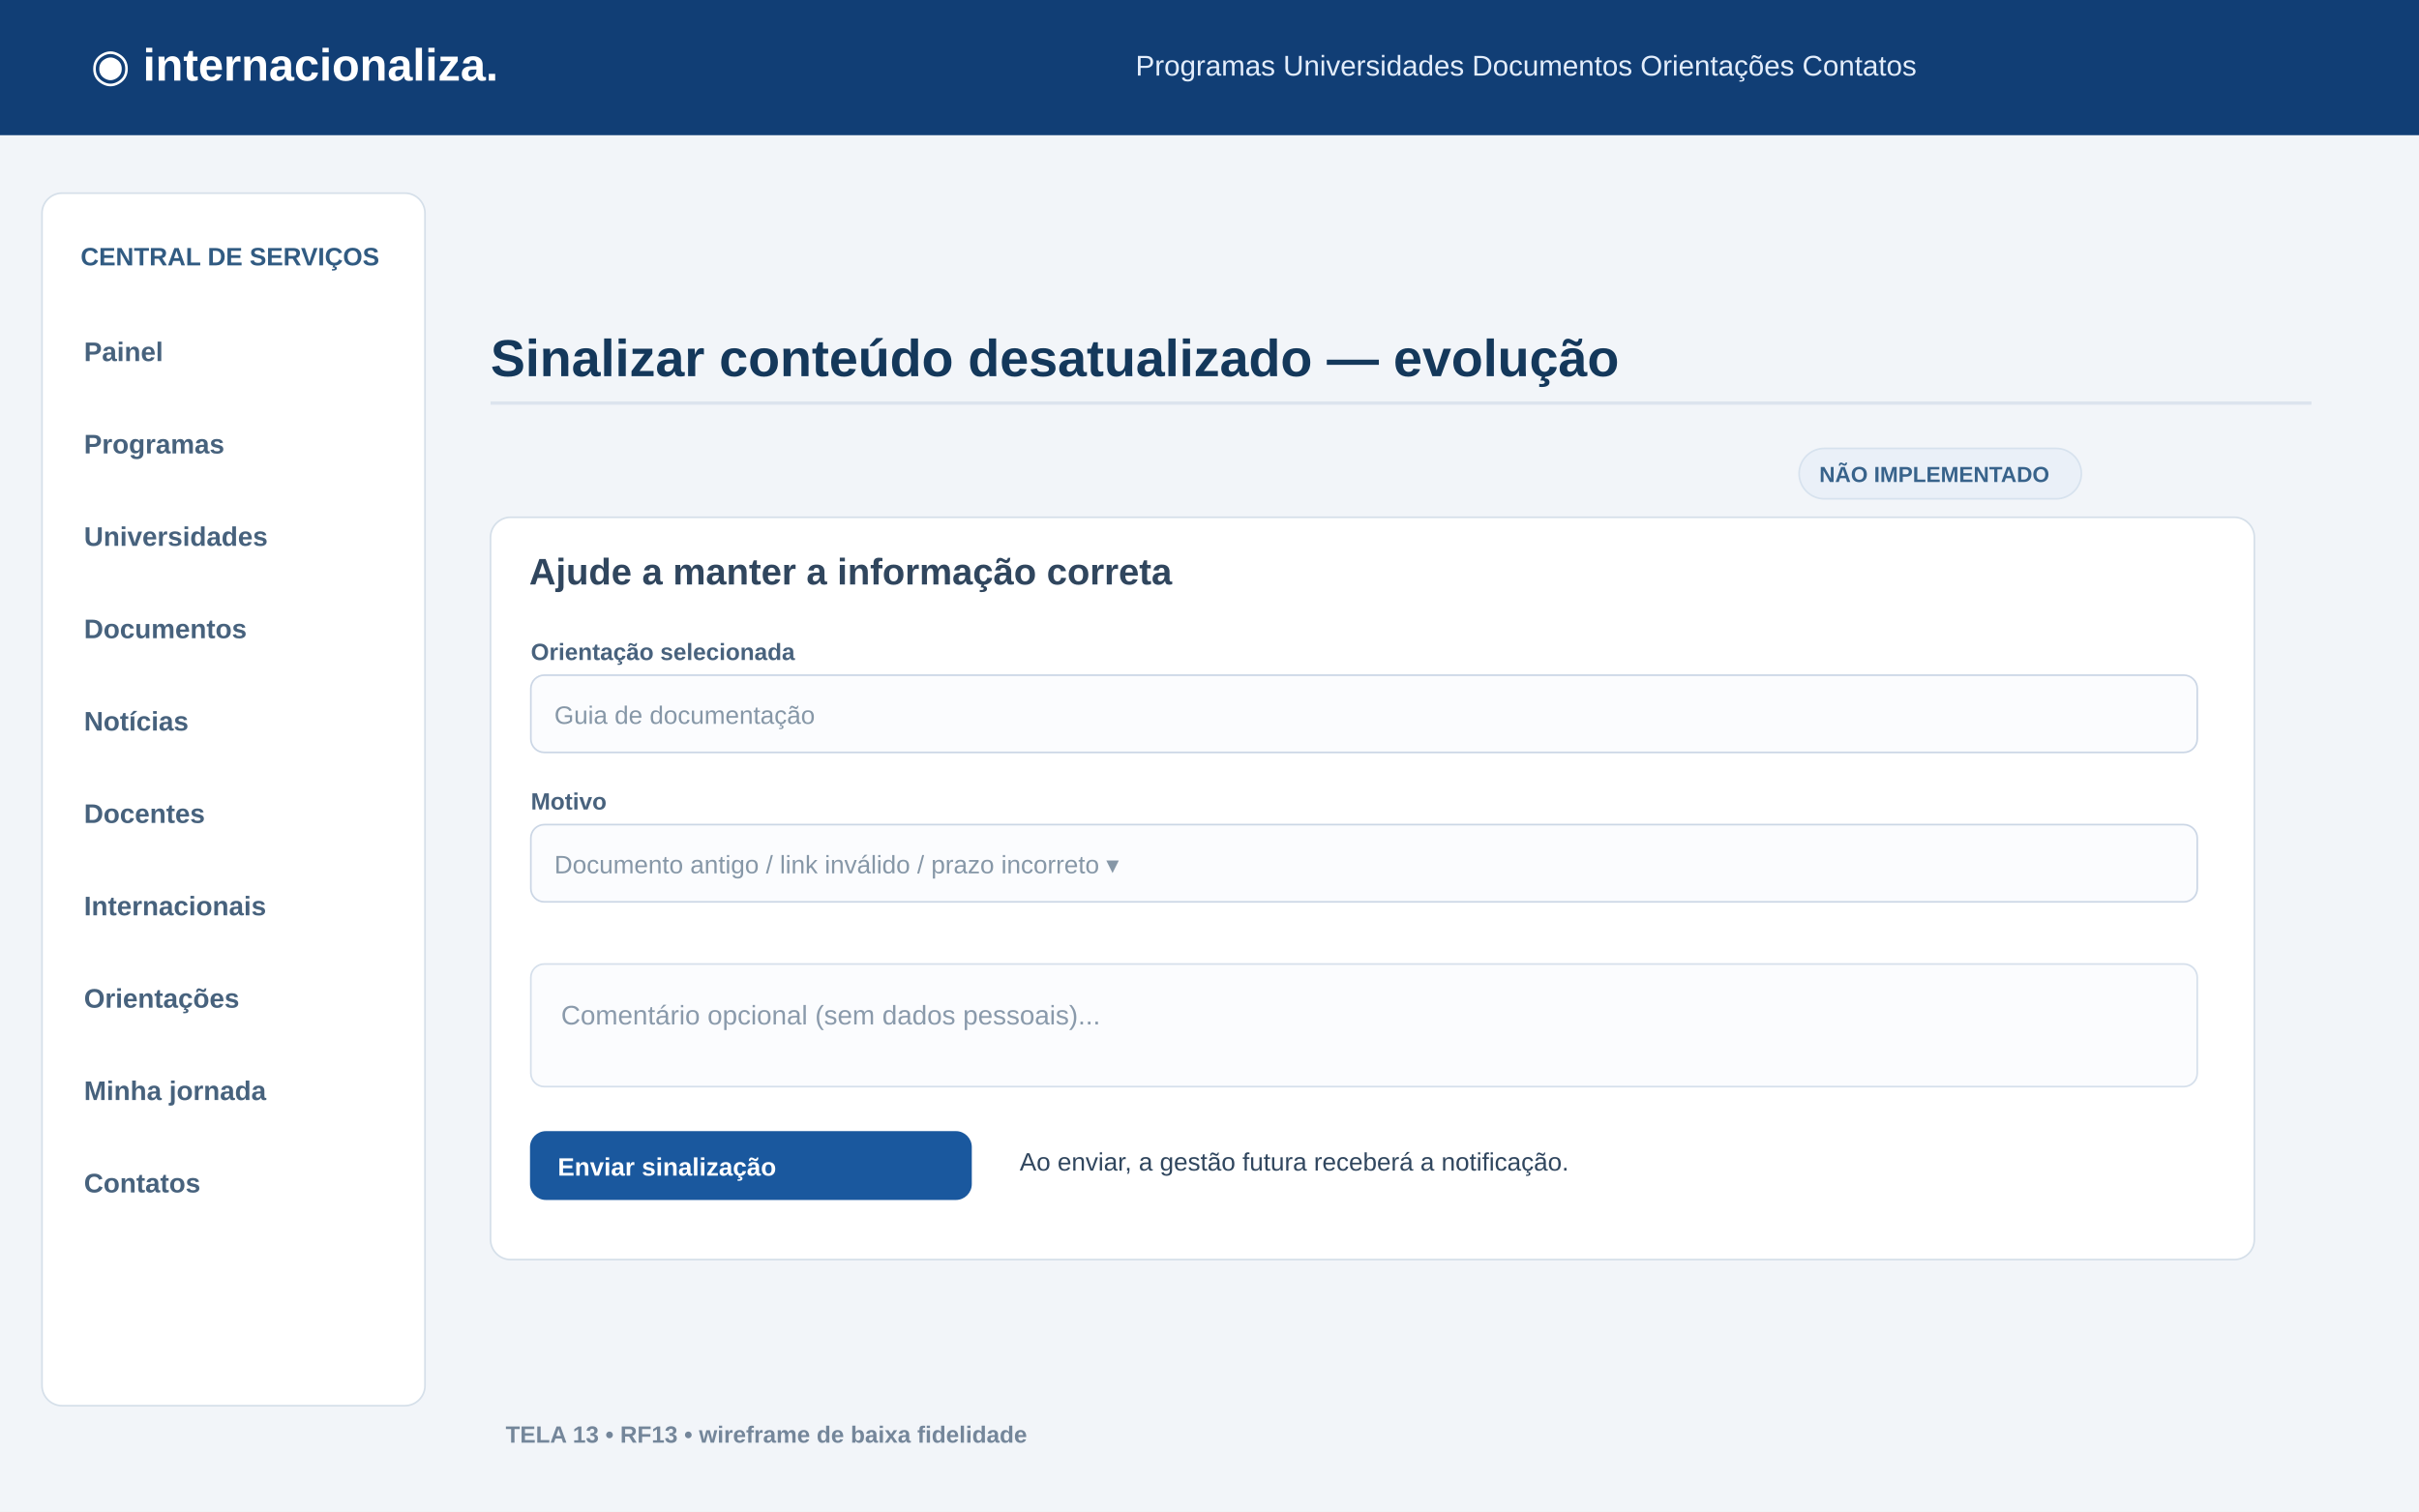
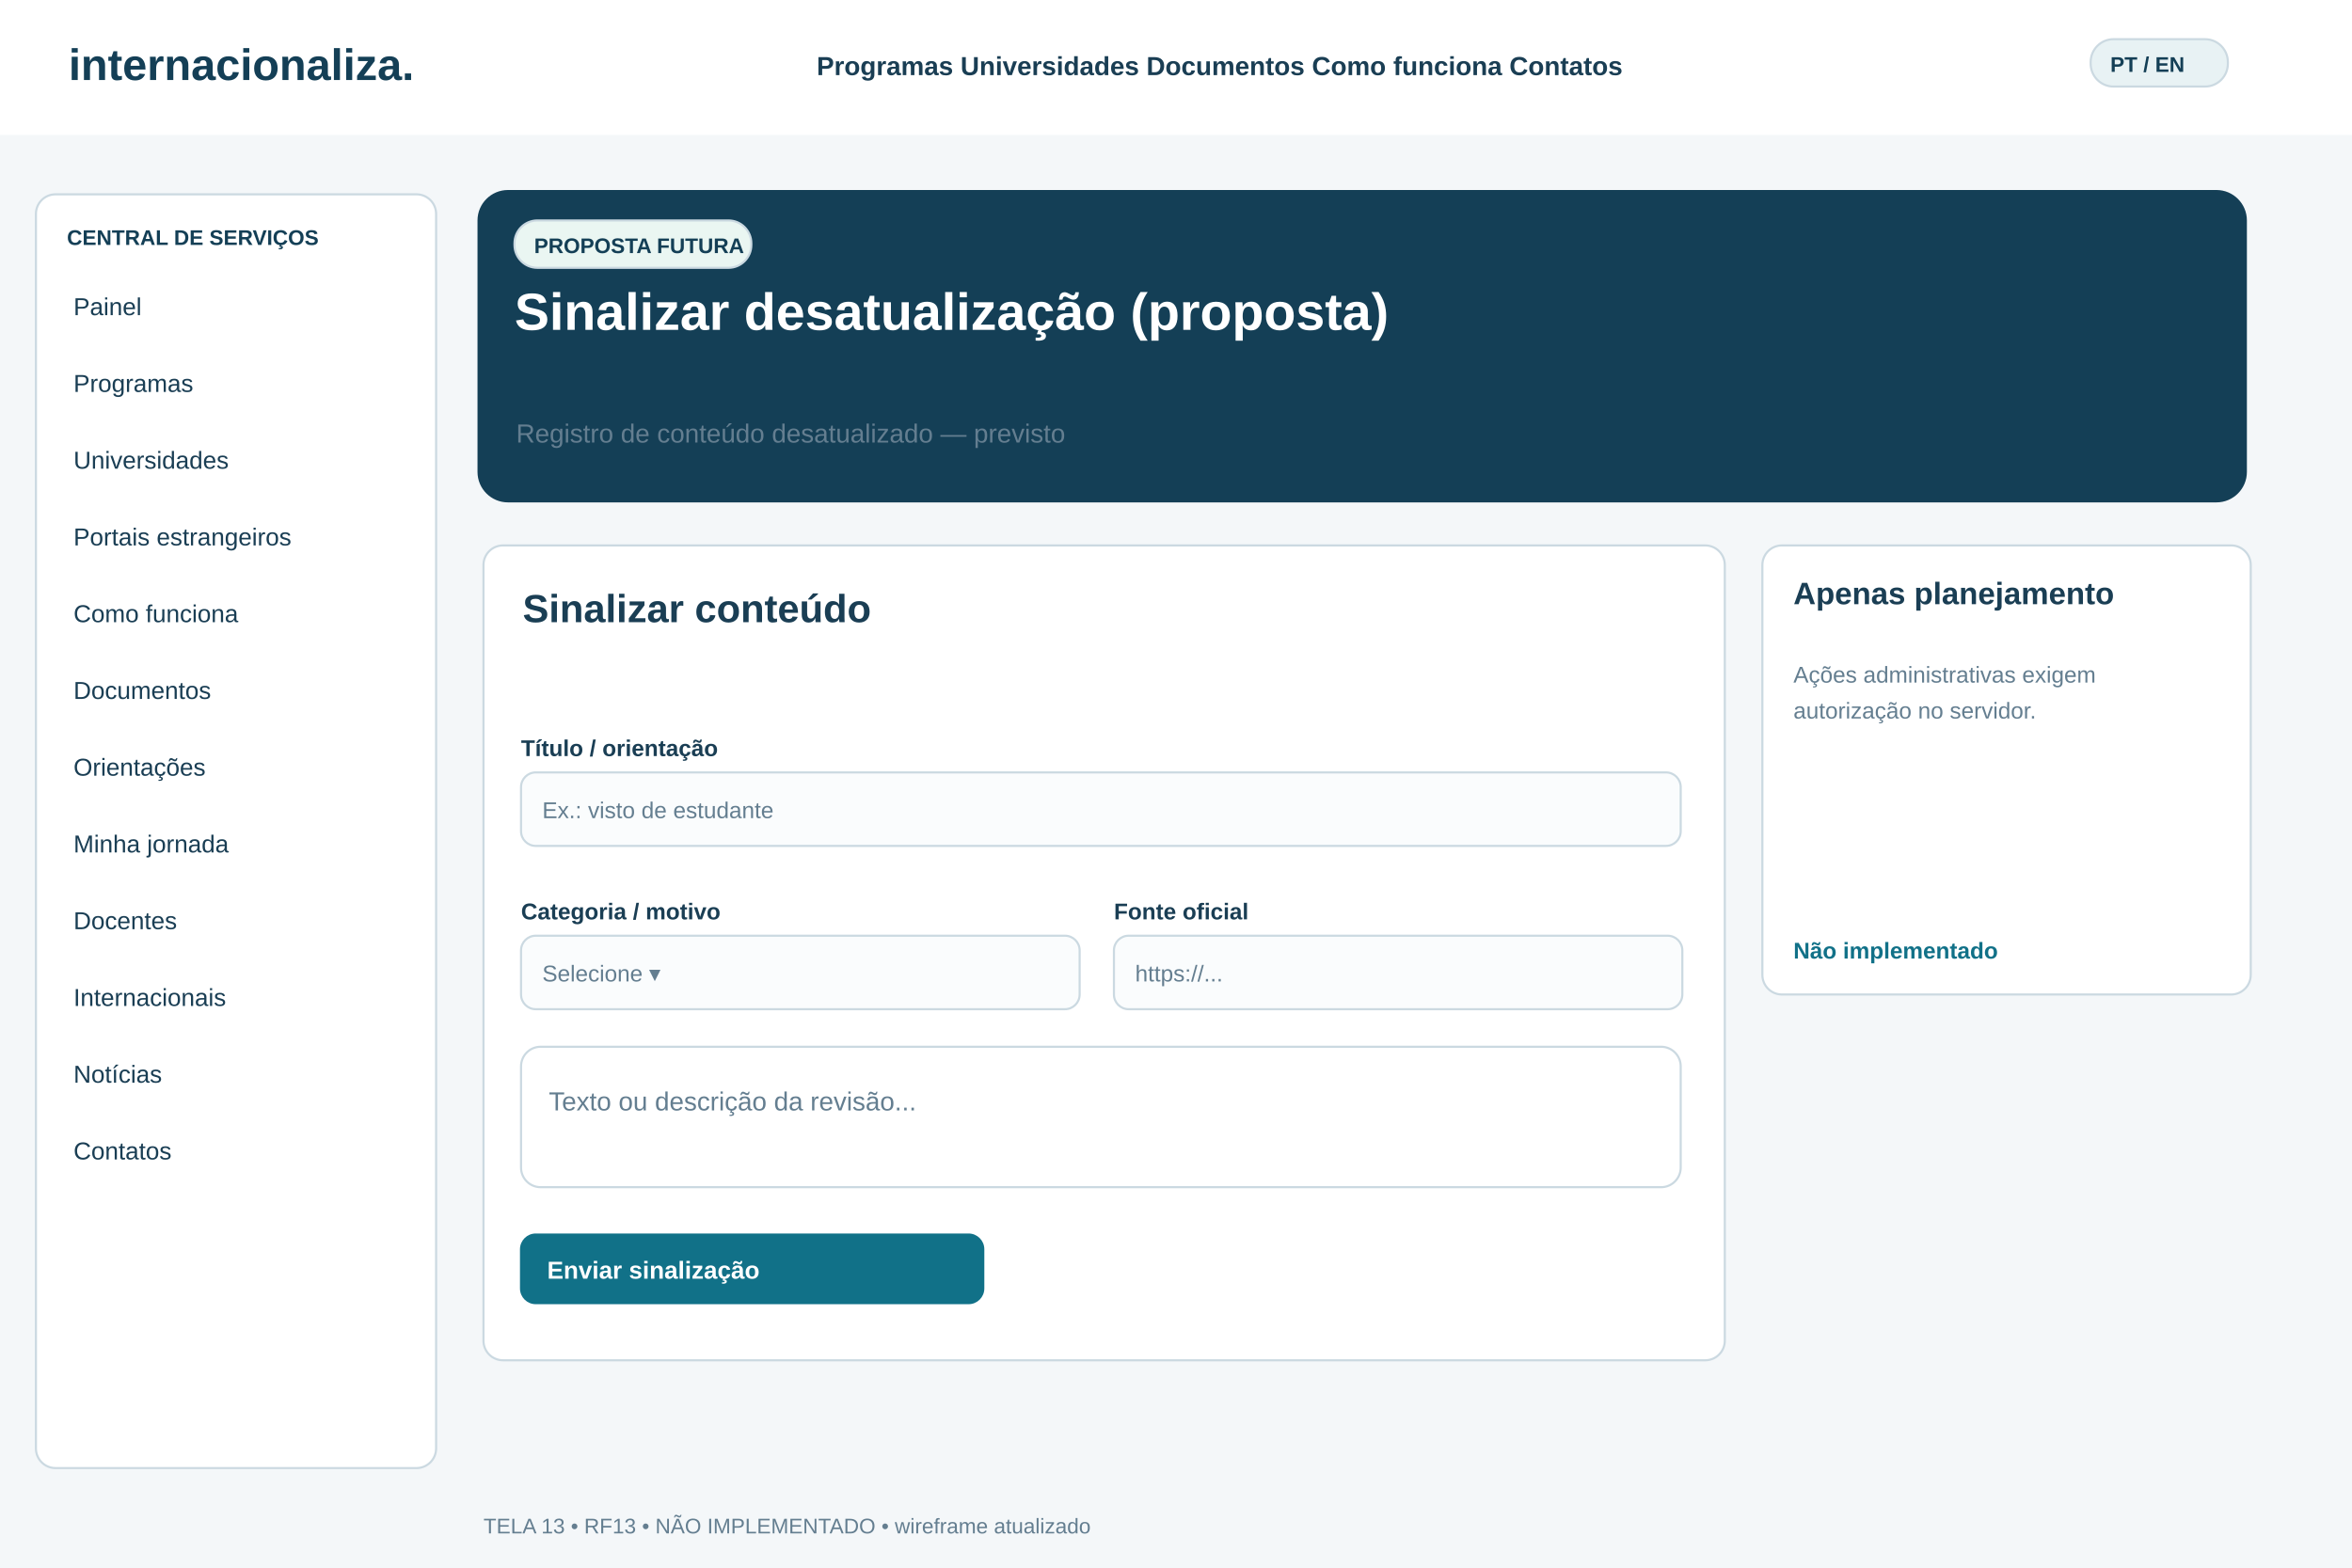
- <svg xmlns="http://www.w3.org/2000/svg" viewBox="0 0 1440 900" role="img" aria-labelledby="title desc">
-   <rect width="1440" height="900" fill="#f2f5f9" />
-   <rect x="0" y="0" width="1440" height="80" rx="0" fill="#113e75" stroke="#113e75" stroke-width="1" />
-   <text x="54" y="48" font-family="Arial,Helvetica,sans-serif" font-size="27" font-weight="800" fill="#fff">◉ internacionaliza.</text>
-   <text x="676" y="45" font-family="Arial,Helvetica,sans-serif" font-size="17" font-weight="400" fill="#e3edfb">Programas   Universidades   Documentos   Orientações   Contatos</text>
-   <rect x="25" y="115" width="228" height="722" rx="12" fill="#fff" stroke="#d5dfe9" stroke-width="1" />
-   <text x="48" y="158" font-family="Arial,Helvetica,sans-serif" font-size="15" font-weight="800" fill="#315b82">CENTRAL DE SERVIÇOS</text>
-   <text x="50" y="215" font-family="Arial,Helvetica,sans-serif" font-size="16" font-weight="600" fill="#47627d">Painel</text>
-   <text x="50" y="270" font-family="Arial,Helvetica,sans-serif" font-size="16" font-weight="600" fill="#47627d">Programas</text>
-   <text x="50" y="325" font-family="Arial,Helvetica,sans-serif" font-size="16" font-weight="600" fill="#47627d">Universidades</text>
-   <text x="50" y="380" font-family="Arial,Helvetica,sans-serif" font-size="16" font-weight="600" fill="#47627d">Documentos</text>
-   <text x="50" y="435" font-family="Arial,Helvetica,sans-serif" font-size="16" font-weight="600" fill="#47627d">Notícias</text>
-   <text x="50" y="490" font-family="Arial,Helvetica,sans-serif" font-size="16" font-weight="600" fill="#47627d">Docentes</text>
-   <text x="50" y="545" font-family="Arial,Helvetica,sans-serif" font-size="16" font-weight="600" fill="#47627d">Internacionais</text>
-   <text x="50" y="600" font-family="Arial,Helvetica,sans-serif" font-size="16" font-weight="600" fill="#47627d">Orientações</text>
-   <text x="50" y="655" font-family="Arial,Helvetica,sans-serif" font-size="16" font-weight="600" fill="#47627d">Minha jornada</text>
-   <text x="50" y="710" font-family="Arial,Helvetica,sans-serif" font-size="16" font-weight="600" fill="#47627d">Contatos</text>
-   <text x="292" y="224" font-family="Arial,Helvetica,sans-serif" font-size="31" font-weight="700" fill="#14385b">Sinalizar conteúdo desatualizado — evolução</text>
-   <line x1="292" y1="240" x2="1376" y2="240" stroke="#dce4ee" stroke-width="2" />
-   <rect x="1071" y="267" width="168" height="30" rx="15" fill="#eaf0f8" stroke="#d7e2ee" stroke-width="1" />
-   <text x="1083" y="287" font-family="Arial,Helvetica,sans-serif" font-size="13" font-weight="700" fill="#38638b">NÃO IMPLEMENTADO</text>
-   <rect x="292" y="308" width="1050" height="442" rx="12" fill="#fff" stroke="#d5dfe9" stroke-width="1" />
-   <text x="315" y="348" font-family="Arial,Helvetica,sans-serif" font-size="22" font-weight="700" fill="#30465e">Ajude a manter a informação correta</text>
-   <text x="316" y="393" font-family="Arial,Helvetica,sans-serif" font-size="14" font-weight="700" fill="#48627d">Orientação selecionada</text>
-   <rect x="316" y="402" width="992" height="46" rx="8" fill="#fbfcfe" stroke="#cbd6e5" stroke-width="1" />
-   <text x="330" y="431" font-family="Arial,Helvetica,sans-serif" font-size="15" font-weight="400" fill="#8697a7">Guia de documentação</text>
-   <text x="316" y="482" font-family="Arial,Helvetica,sans-serif" font-size="14" font-weight="700" fill="#48627d">Motivo</text>
-   <rect x="316" y="491" width="992" height="46" rx="8" fill="#fbfcfe" stroke="#cbd6e5" stroke-width="1" />
-   <text x="330" y="520" font-family="Arial,Helvetica,sans-serif" font-size="15" font-weight="400" fill="#8697a7">Documento antigo / link inválido / prazo incorreto ▾</text>
-   <rect x="316" y="574" width="992" height="73" rx="8" fill="#fbfcfe" stroke="#d5dfeb" stroke-width="1" />
-   <text x="334" y="610" font-family="Arial,Helvetica,sans-serif" font-size="16" font-weight="400" fill="#8a9aab">Comentário opcional (sem dados pessoais)...</text>
-   <rect x="316" y="674" width="262" height="40" rx="9" fill="#1a589e" stroke="#1a589e" stroke-width="1" />
-   <text x="332" y="700" font-family="Arial,Helvetica,sans-serif" font-size="15" font-weight="700" fill="#fff">Enviar sinalização</text>
-   <text x="607" y="697" font-family="Arial,Helvetica,sans-serif" font-size="15" font-weight="500" fill="#30465e">Ao enviar, a gestão futura receberá a notificação.</text>
-   <text x="301" y="859" font-family="Arial,Helvetica,sans-serif" font-size="14" font-weight="600" fill="#74869a">TELA 13  •  RF13  •  wireframe de baixa fidelidade</text>
+ <svg xmlns="http://www.w3.org/2000/svg" viewBox="0 0 1440 960" role="img" aria-labelledby="title desc">
+   <rect x="0" y="0" width="1440" height="960" rx="0" fill="#F4F7F9" stroke="#F4F7F9" stroke-width="1.3" />
+   <rect x="0" y="0" width="1440" height="82" rx="0" fill="#FFFFFF" stroke="#FFFFFF" stroke-width="1.3" />
+   <text x="42" y="49" fill="#143F56" font-size="27" font-weight="700" font-family="Arial, Helvetica, sans-serif">internacionaliza.</text>
+   <text x="500" y="46" fill="#1A3E54" font-size="16" font-weight="700" font-family="Arial, Helvetica, sans-serif">Programas    Universidades    Documentos    Como funciona    Contatos</text>
+   <rect x="1280" y="24" width="84" height="29" rx="14" fill="#E8F2F4" stroke="#CBD9E1" stroke-width="1.3" />
+   <text x="1292" y="44" fill="#143F56" font-size="13" font-weight="700" font-family="Arial, Helvetica, sans-serif">PT / EN</text>
+   <rect x="22" y="119" width="245" height="780" rx="12" fill="#FFFFFF" stroke="#CBD9E1" stroke-width="1.3" />
+   <text x="41" y="150" fill="#143F56" font-size="13" font-weight="700" font-family="Arial, Helvetica, sans-serif">CENTRAL DE SERVIÇOS</text>
+   <text x="45" y="193" fill="#1A3E54" font-size="15" font-weight="400" font-family="Arial, Helvetica, sans-serif">Painel</text>
+   <text x="45" y="240" fill="#1A3E54" font-size="15" font-weight="400" font-family="Arial, Helvetica, sans-serif">Programas</text>
+   <text x="45" y="287" fill="#1A3E54" font-size="15" font-weight="400" font-family="Arial, Helvetica, sans-serif">Universidades</text>
+   <text x="45" y="334" fill="#1A3E54" font-size="15" font-weight="400" font-family="Arial, Helvetica, sans-serif">Portais estrangeiros</text>
+   <text x="45" y="381" fill="#1A3E54" font-size="15" font-weight="400" font-family="Arial, Helvetica, sans-serif">Como funciona</text>
+   <text x="45" y="428" fill="#1A3E54" font-size="15" font-weight="400" font-family="Arial, Helvetica, sans-serif">Documentos</text>
+   <text x="45" y="475" fill="#1A3E54" font-size="15" font-weight="400" font-family="Arial, Helvetica, sans-serif">Orientações</text>
+   <text x="45" y="522" fill="#1A3E54" font-size="15" font-weight="400" font-family="Arial, Helvetica, sans-serif">Minha jornada</text>
+   <text x="45" y="569" fill="#1A3E54" font-size="15" font-weight="400" font-family="Arial, Helvetica, sans-serif">Docentes</text>
+   <text x="45" y="616" fill="#1A3E54" font-size="15" font-weight="400" font-family="Arial, Helvetica, sans-serif">Internacionais</text>
+   <text x="45" y="663" fill="#1A3E54" font-size="15" font-weight="400" font-family="Arial, Helvetica, sans-serif">Notícias</text>
+   <text x="45" y="710" fill="#1A3E54" font-size="15" font-weight="400" font-family="Arial, Helvetica, sans-serif">Contatos</text>
+   <rect x="293" y="117" width="1082" height="190" rx="18" fill="#143F56" stroke="#143F56" stroke-width="1.3" />
+   <rect x="315" y="135" width="145" height="29" rx="14" fill="#EAF6F2" stroke="#CBD9E1" stroke-width="1.3" />
+   <text x="327" y="155" fill="#143F56" font-size="13" font-weight="700" font-family="Arial, Helvetica, sans-serif">PROPOSTA FUTURA</text>
+   <text x="315" y="202" fill="#FFFFFF" font-size="32" font-weight="700" font-family="Arial, Helvetica, sans-serif">Sinalizar desatualização (proposta)</text>
+   <text x="316" y="271" fill="#647E90" font-size="16" font-weight="400" font-family="Arial, Helvetica, sans-serif">Registro de conteúdo desatualizado — previsto</text>
+   <rect x="296" y="334" width="760" height="499" rx="12" fill="#FFFFFF" stroke="#CBD9E1" stroke-width="1.3" />
+   <text x="320" y="381" fill="#1A3E54" font-size="24" font-weight="700" font-family="Arial, Helvetica, sans-serif">Sinalizar conteúdo</text>
+   <text x="319" y="463" fill="#1A3E54" font-size="14" font-weight="700" font-family="Arial, Helvetica, sans-serif">Título / orientação</text>
+   <rect x="319" y="473" width="710" height="45" rx="9" fill="#FAFCFD" stroke="#CBD9E1" stroke-width="1.3" />
+   <text x="332" y="501" fill="#647E90" font-size="14" font-weight="400" font-family="Arial, Helvetica, sans-serif">Ex.: visto de estudante</text>
+   <text x="319" y="563" fill="#1A3E54" font-size="14" font-weight="700" font-family="Arial, Helvetica, sans-serif">Categoria / motivo</text>
+   <rect x="319" y="573" width="342" height="45" rx="9" fill="#FAFCFD" stroke="#CBD9E1" stroke-width="1.3" />
+   <text x="332" y="601" fill="#647E90" font-size="14" font-weight="400" font-family="Arial, Helvetica, sans-serif">Selecione ▾</text>
+   <text x="682" y="563" fill="#1A3E54" font-size="14" font-weight="700" font-family="Arial, Helvetica, sans-serif">Fonte oficial</text>
+   <rect x="682" y="573" width="348" height="45" rx="9" fill="#FAFCFD" stroke="#CBD9E1" stroke-width="1.3" />
+   <text x="695" y="601" fill="#647E90" font-size="14" font-weight="400" font-family="Arial, Helvetica, sans-serif">https://...</text>
+   <rect x="319" y="641" width="710" height="86" rx="12" fill="#FFFFFF" stroke="#CBD9E1" stroke-width="1.3" />
+   <text x="336" y="680" fill="#647E90" font-size="16" font-weight="400" font-family="Arial, Helvetica, sans-serif">Texto ou descrição da revisão...</text>
+   <rect x="319" y="756" width="283" height="42" rx="9" fill="#117188" stroke="#117188" stroke-width="1.3" />
+   <text x="335" y="783" fill="#FFFFFF" font-size="15" font-weight="700" font-family="Arial, Helvetica, sans-serif">Enviar sinalização</text>
+   <rect x="1079" y="334" width="299" height="275" rx="12" fill="#FFFFFF" stroke="#CBD9E1" stroke-width="1.3" />
+   <text x="1098" y="370" fill="#1A3E54" font-size="19" font-weight="700" font-family="Arial, Helvetica, sans-serif">Apenas planejamento</text>
+   <text x="1098" y="418" fill="#647E90" font-size="14" font-weight="400" font-family="Arial, Helvetica, sans-serif">Ações administrativas exigem</text>
+   <text x="1098" y="440" fill="#647E90" font-size="14" font-weight="400" font-family="Arial, Helvetica, sans-serif">autorização no servidor.</text>
+   <text x="1098" y="587" fill="#117188" font-size="14" font-weight="700" font-family="Arial, Helvetica, sans-serif">Não implementado</text>
+   <text x="296" y="939" font-family="Arial,Helvetica,sans-serif" font-size="13" fill="#647E90">TELA 13  •  RF13  •  NÃO IMPLEMENTADO  •  wireframe atualizado</text>
</svg>
